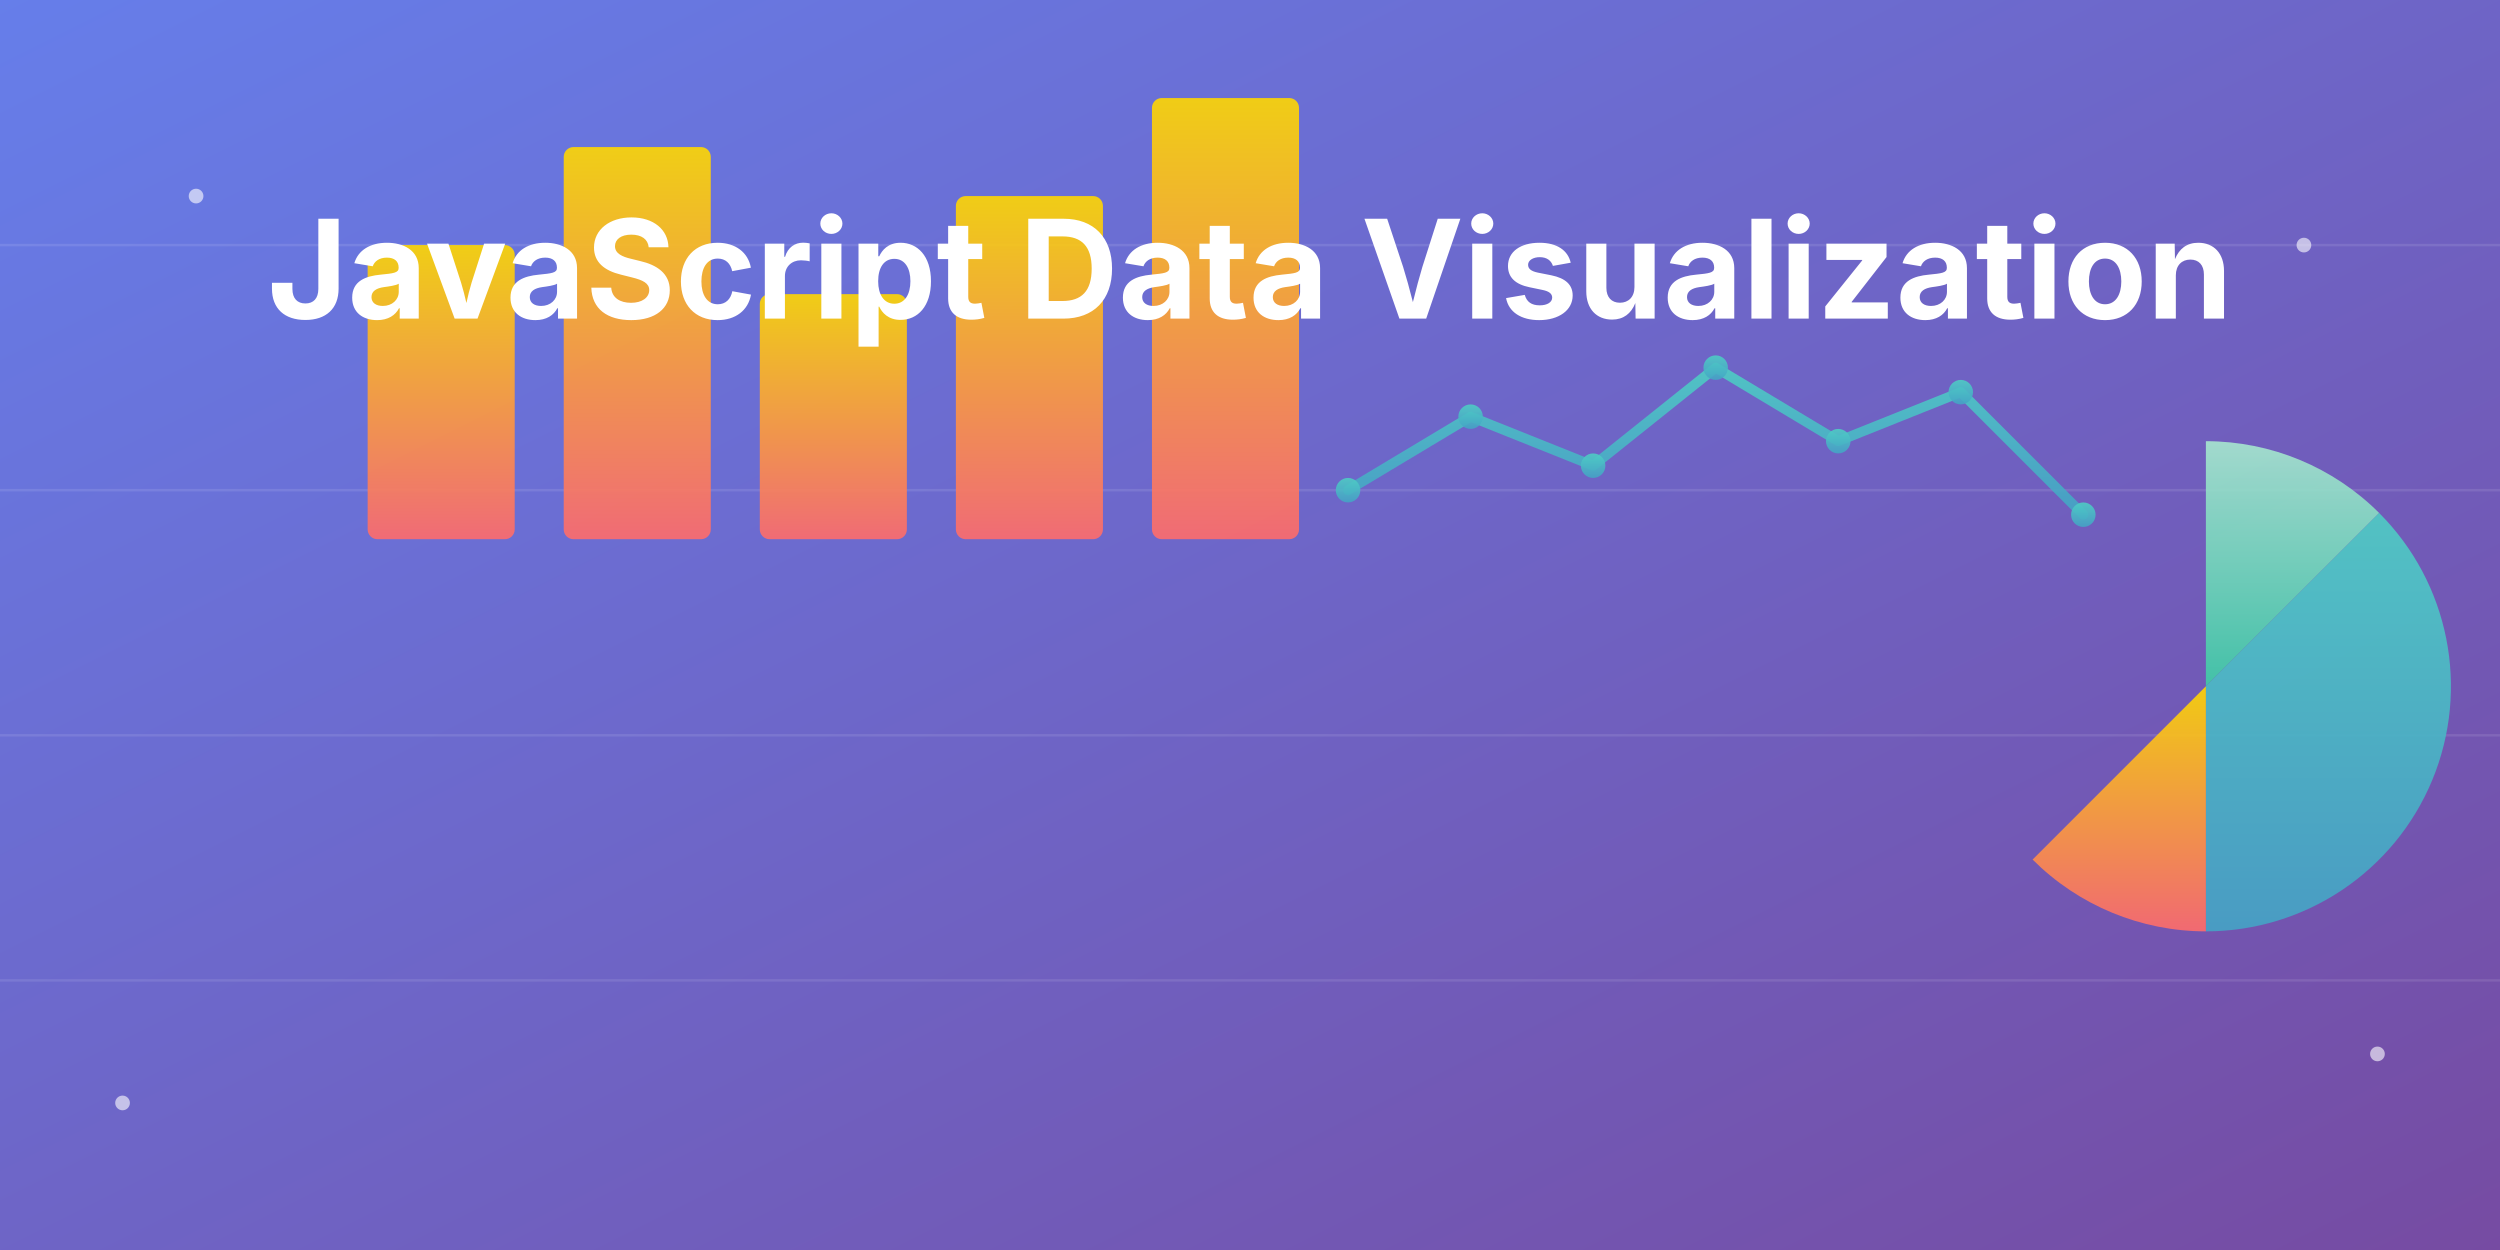
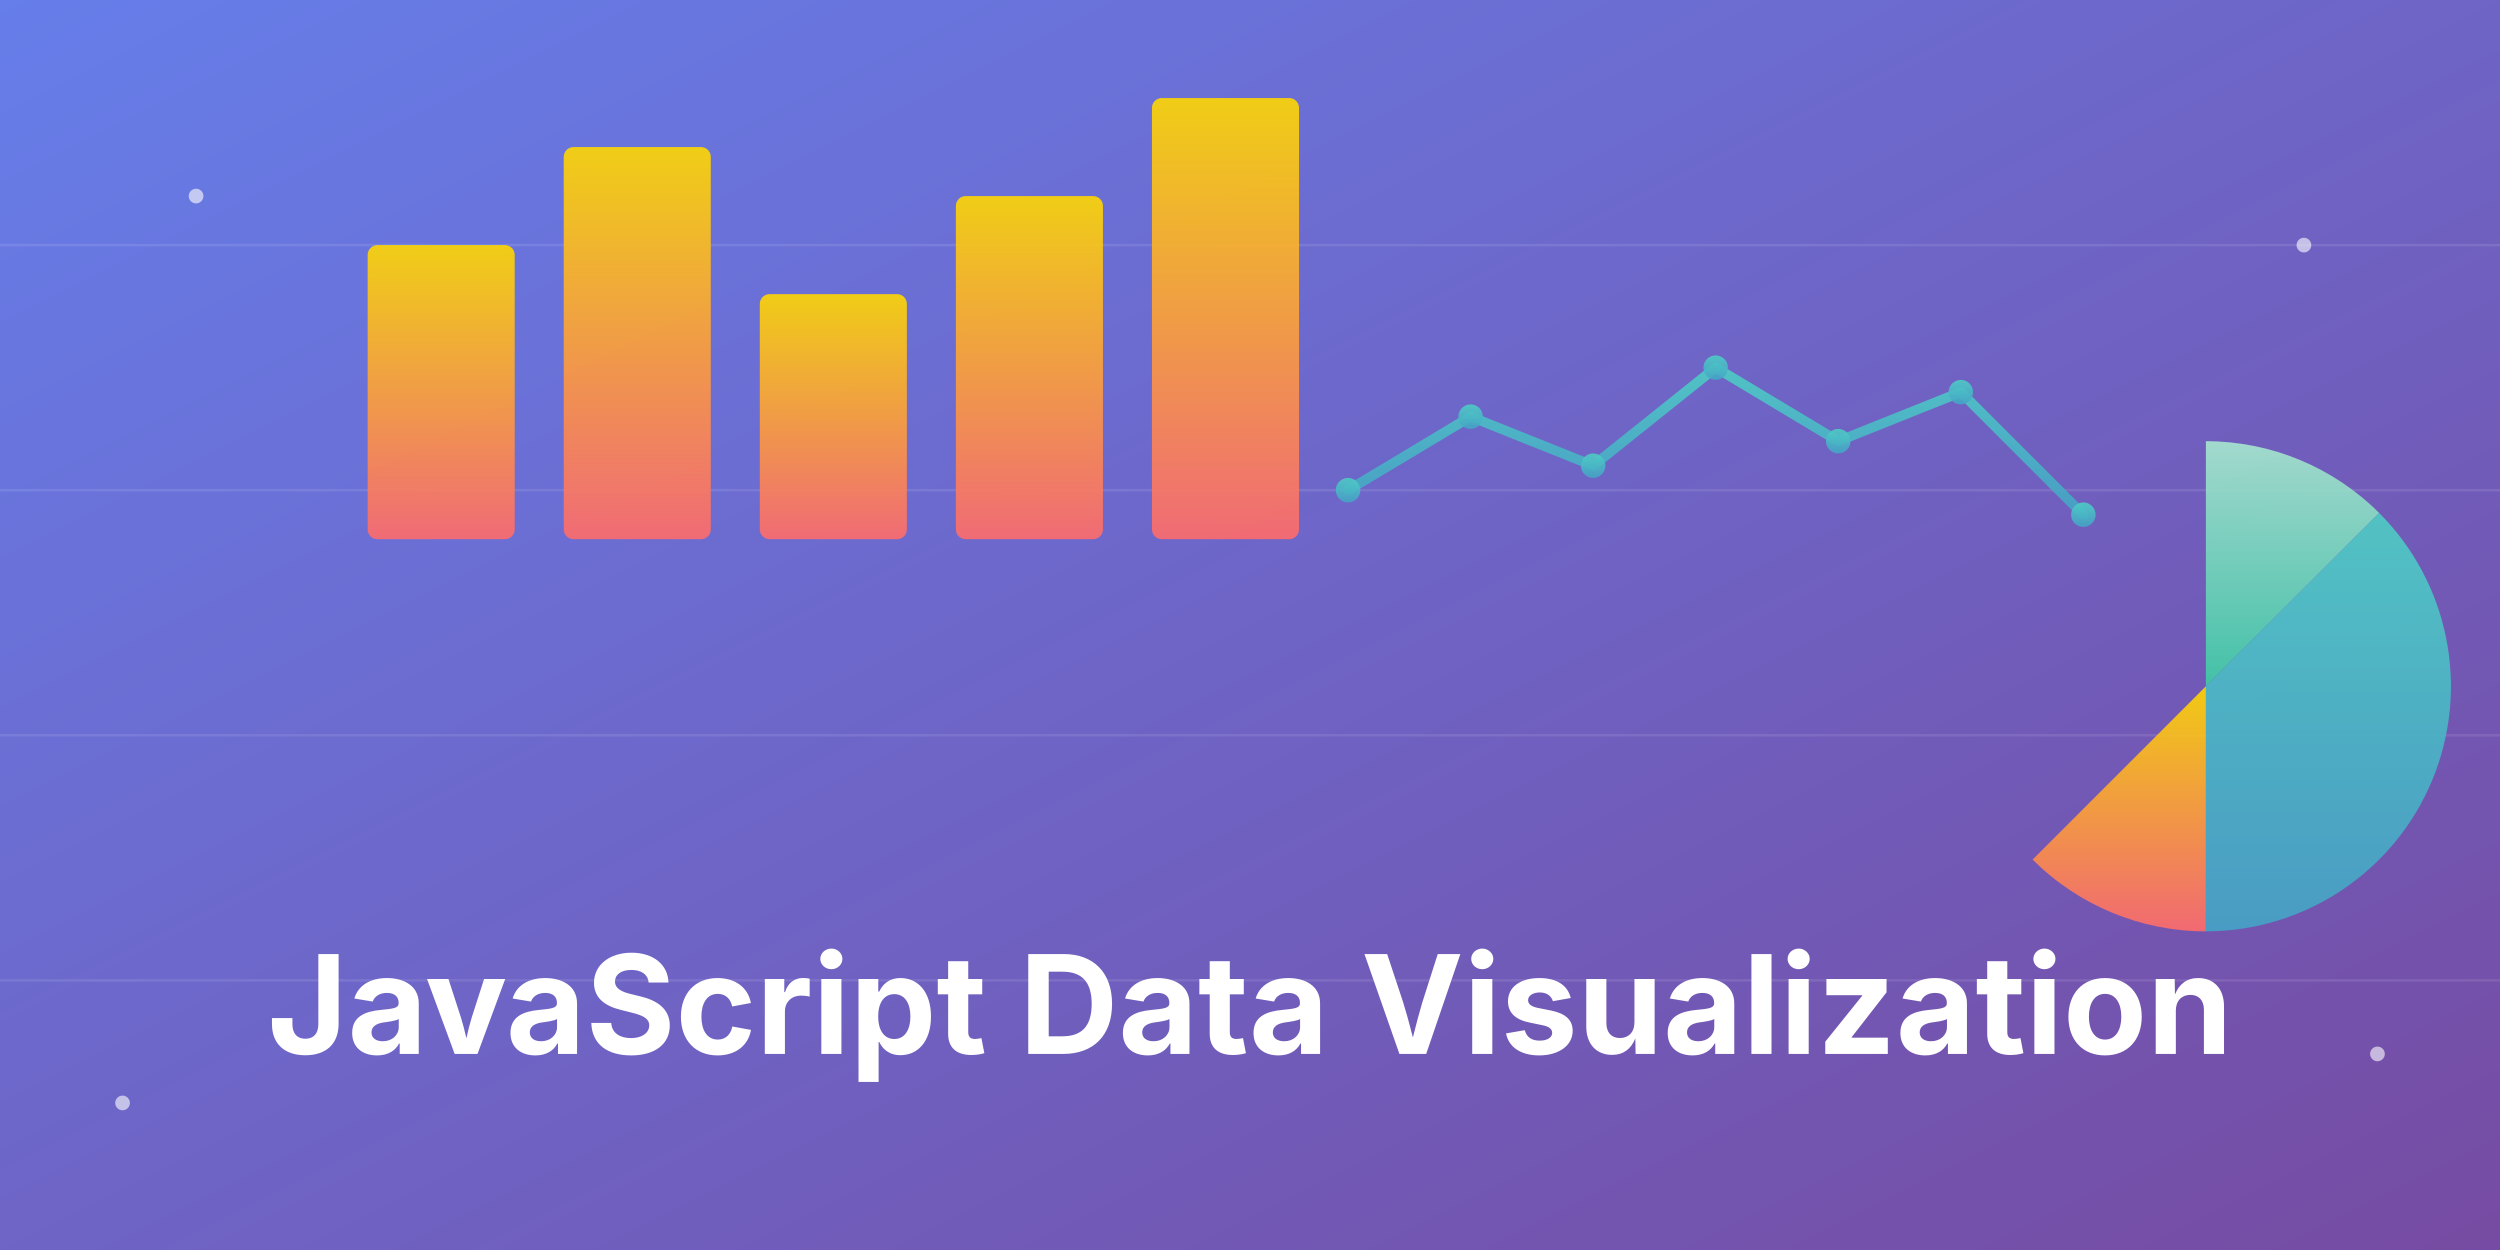
<svg xmlns="http://www.w3.org/2000/svg" width="1020" height="510">
  <defs>
    <linearGradient id="bgGradient" x1="0%" y1="0%" x2="100%" y2="100%">
      <stop offset="0%" style="stop-color:#667eea;stop-opacity:1" />
      <stop offset="100%" style="stop-color:#764ba2;stop-opacity:1" />
    </linearGradient>
    <linearGradient id="chartGradient1" x1="0%" y1="0%" x2="0%" y2="100%">
      <stop offset="0%" style="stop-color:#ffd700;stop-opacity:0.9" />
      <stop offset="100%" style="stop-color:#ff6b6b;stop-opacity:0.9" />
    </linearGradient>
    <linearGradient id="chartGradient2" x1="0%" y1="0%" x2="0%" y2="100%">
      <stop offset="0%" style="stop-color:#4ecdc4;stop-opacity:0.9" />
      <stop offset="100%" style="stop-color:#44a3c5;stop-opacity:0.9" />
    </linearGradient>
    <linearGradient id="chartGradient3" x1="0%" y1="0%" x2="0%" y2="100%">
      <stop offset="0%" style="stop-color:#a8e6cf;stop-opacity:0.9" />
      <stop offset="100%" style="stop-color:#3dcca5;stop-opacity:0.9" />
    </linearGradient>
  </defs>
  <rect width="1020" height="510" fill="url(#bgGradient)" />
  <g opacity="0.1">
    <line x1="0" y1="100" x2="1020" y2="100" stroke="white" stroke-width="1" />
    <line x1="0" y1="200" x2="1020" y2="200" stroke="white" stroke-width="1" />
    <line x1="0" y1="300" x2="1020" y2="300" stroke="white" stroke-width="1" />
    <line x1="0" y1="400" x2="1020" y2="400" stroke="white" stroke-width="1" />
  </g>
  <g transform="translate(150, 220)">
    <rect x="0" y="-120" width="60" height="120" fill="url(#chartGradient1)" rx="4" />
    <rect x="80" y="-160" width="60" height="160" fill="url(#chartGradient1)" rx="4" />
    <rect x="160" y="-100" width="60" height="100" fill="url(#chartGradient1)" rx="4" />
    <rect x="240" y="-140" width="60" height="140" fill="url(#chartGradient1)" rx="4" />
    <rect x="320" y="-180" width="60" height="180" fill="url(#chartGradient1)" rx="4" />
  </g>
  <g transform="translate(550, 250)">
    <polyline points="0,-50 50,-80 100,-60 150,-100 200,-70 250,-90 300,-40" fill="none" stroke="url(#chartGradient2)" stroke-width="4" stroke-linecap="round" stroke-linejoin="round" />
    <circle cx="0" cy="-50" r="5" fill="url(#chartGradient2)" />
    <circle cx="50" cy="-80" r="5" fill="url(#chartGradient2)" />
    <circle cx="100" cy="-60" r="5" fill="url(#chartGradient2)" />
    <circle cx="150" cy="-100" r="5" fill="url(#chartGradient2)" />
    <circle cx="200" cy="-70" r="5" fill="url(#chartGradient2)" />
    <circle cx="250" cy="-90" r="5" fill="url(#chartGradient2)" />
    <circle cx="300" cy="-40" r="5" fill="url(#chartGradient2)" />
  </g>
  <g transform="translate(900, 280)">
    <path d="M 0,-100 A 100,100 0 0,1 70.7,-70.7 L 0,0 Z" fill="url(#chartGradient3)" />
    <path d="M 70.7,-70.7 A 100,100 0 0,1 0,100 L 0,0 Z" fill="url(#chartGradient2)" />
    <path d="M 0,100 A 100,100 0 0,1 -70.7,70.7 L 0,0 Z" fill="url(#chartGradient1)" />
  </g>
-   <text x="510" y="130" font-family="Inter, sans-serif" font-size="56" font-weight="bold" fill="white" text-anchor="middle">JavaScript Data Visualization</text>
+   <text x="510" y="430" font-family="Inter, sans-serif" font-size="56" font-weight="bold" fill="white" text-anchor="middle">JavaScript Data Visualization</text>
  <circle cx="80" cy="80" r="3" fill="white" opacity="0.6" />
  <circle cx="940" cy="100" r="3" fill="white" opacity="0.6" />
  <circle cx="50" cy="450" r="3" fill="white" opacity="0.6" />
  <circle cx="970" cy="430" r="3" fill="white" opacity="0.6" />
</svg>
